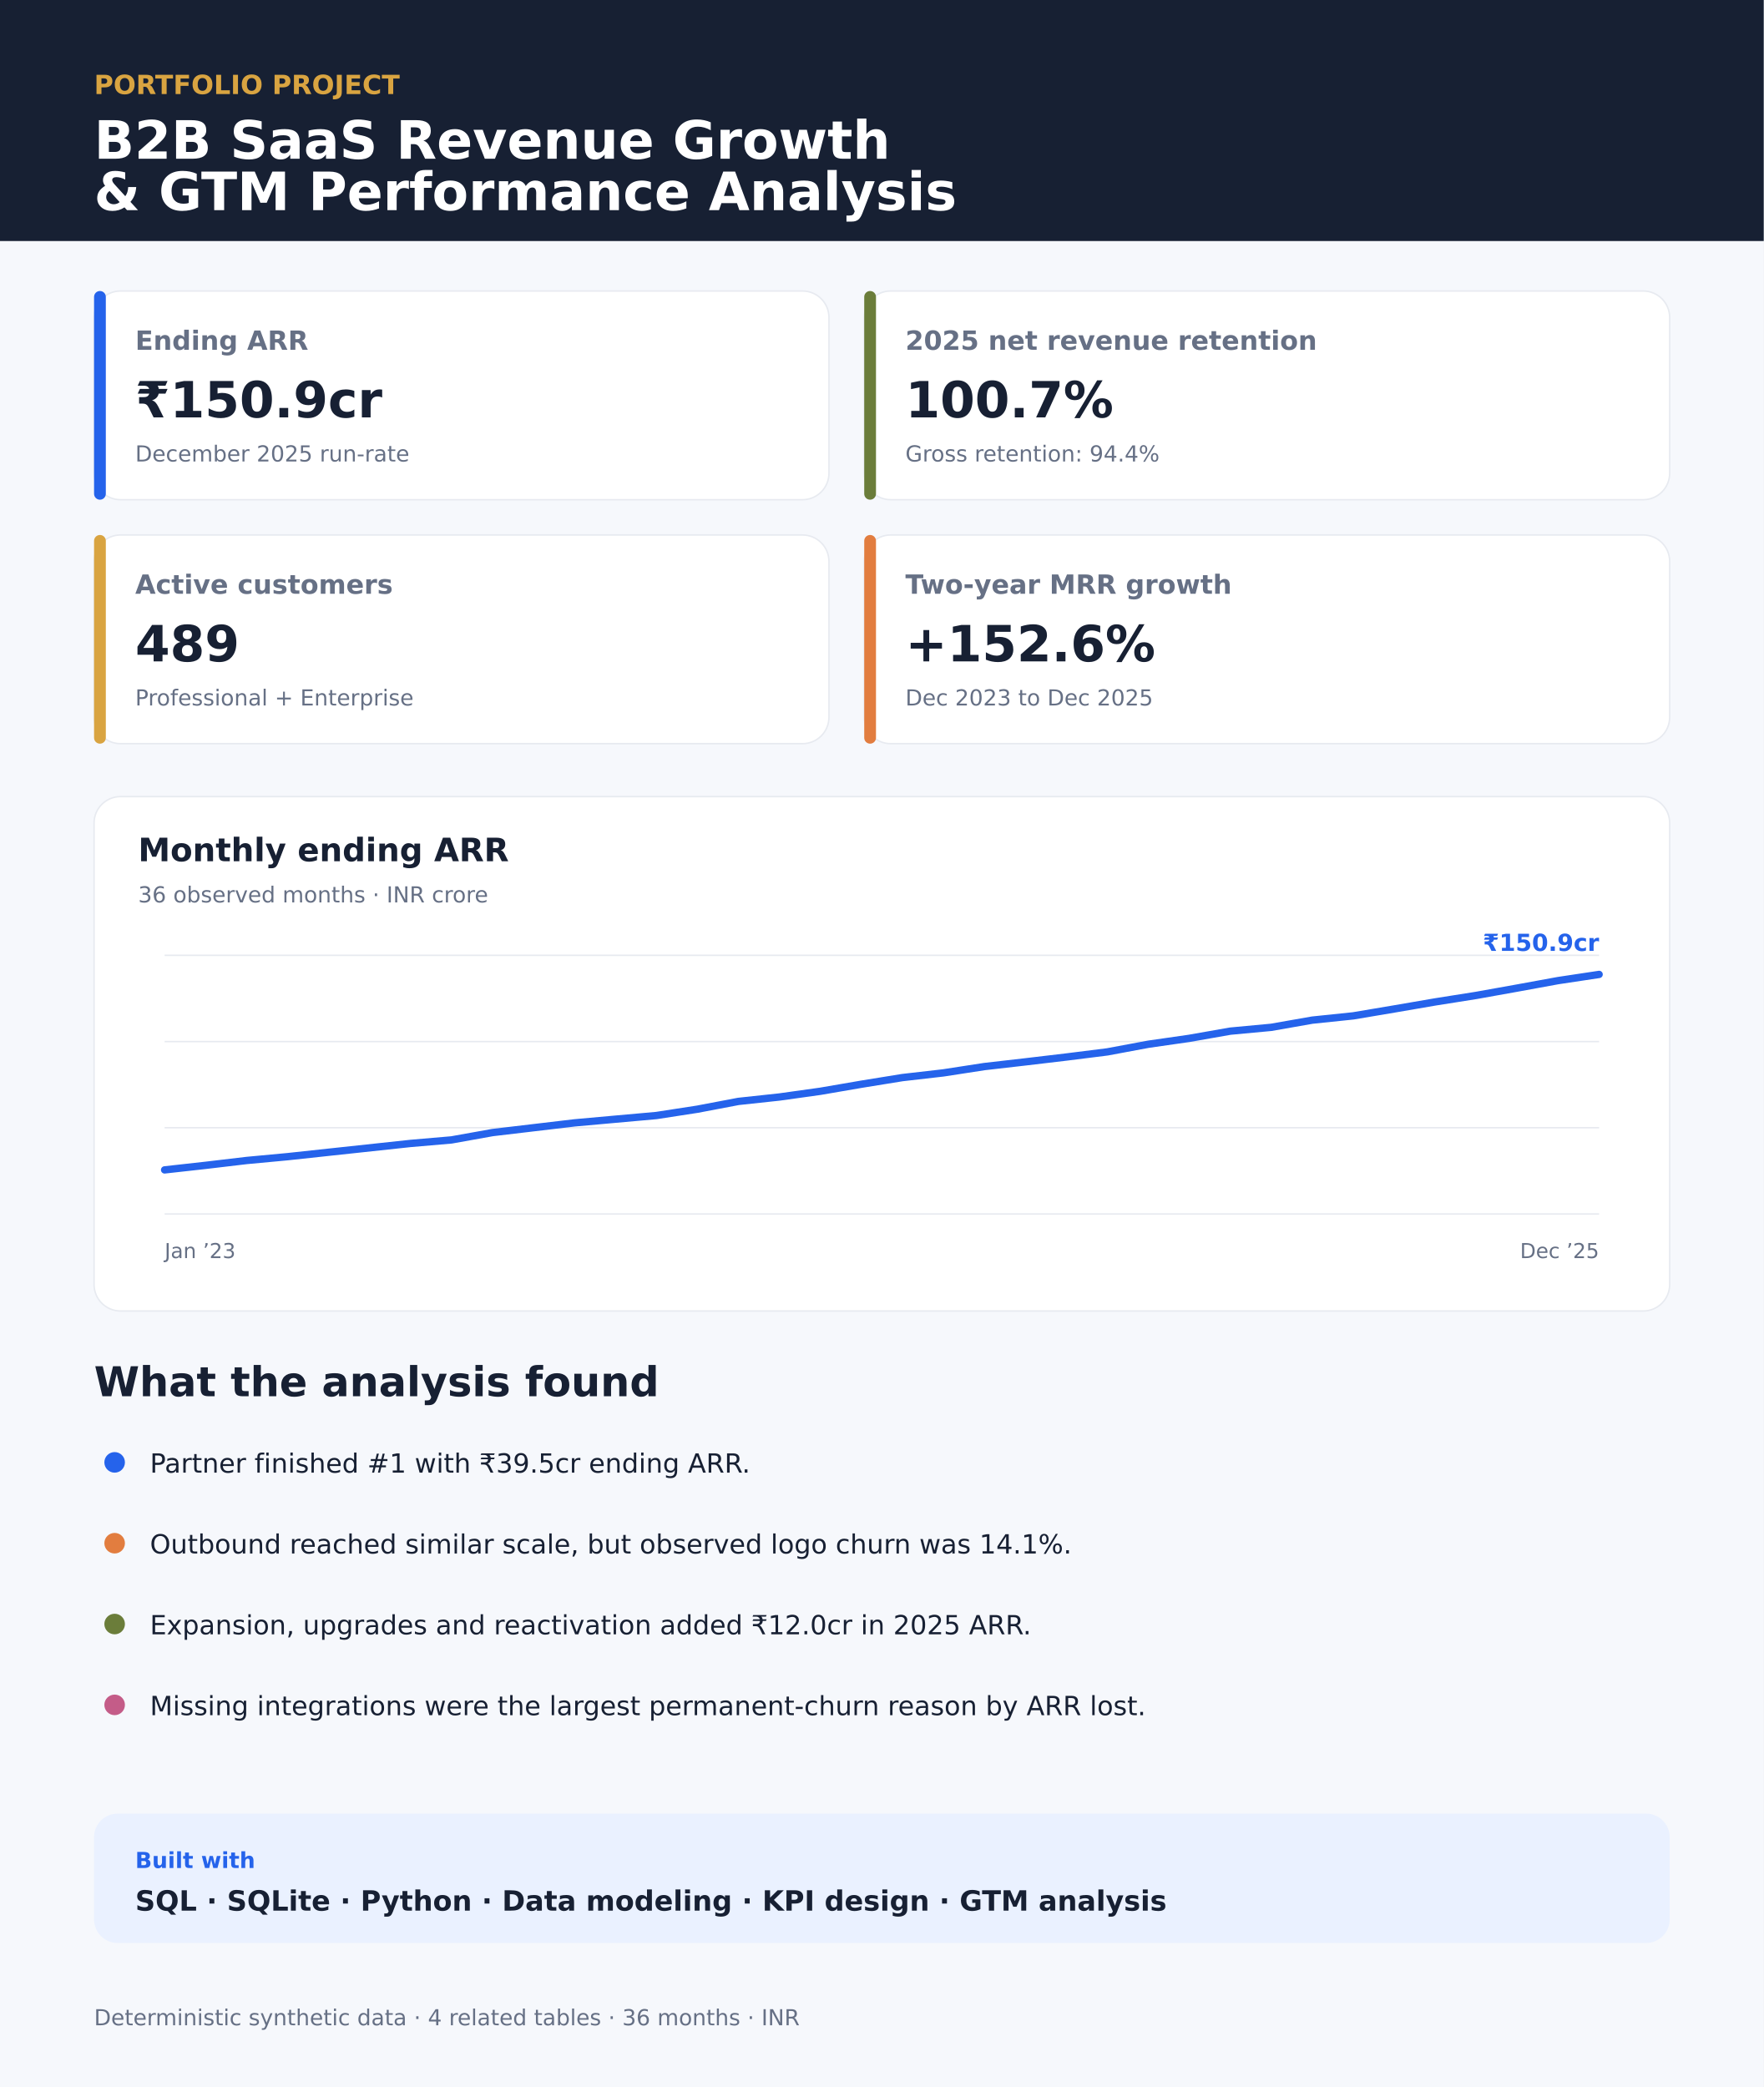
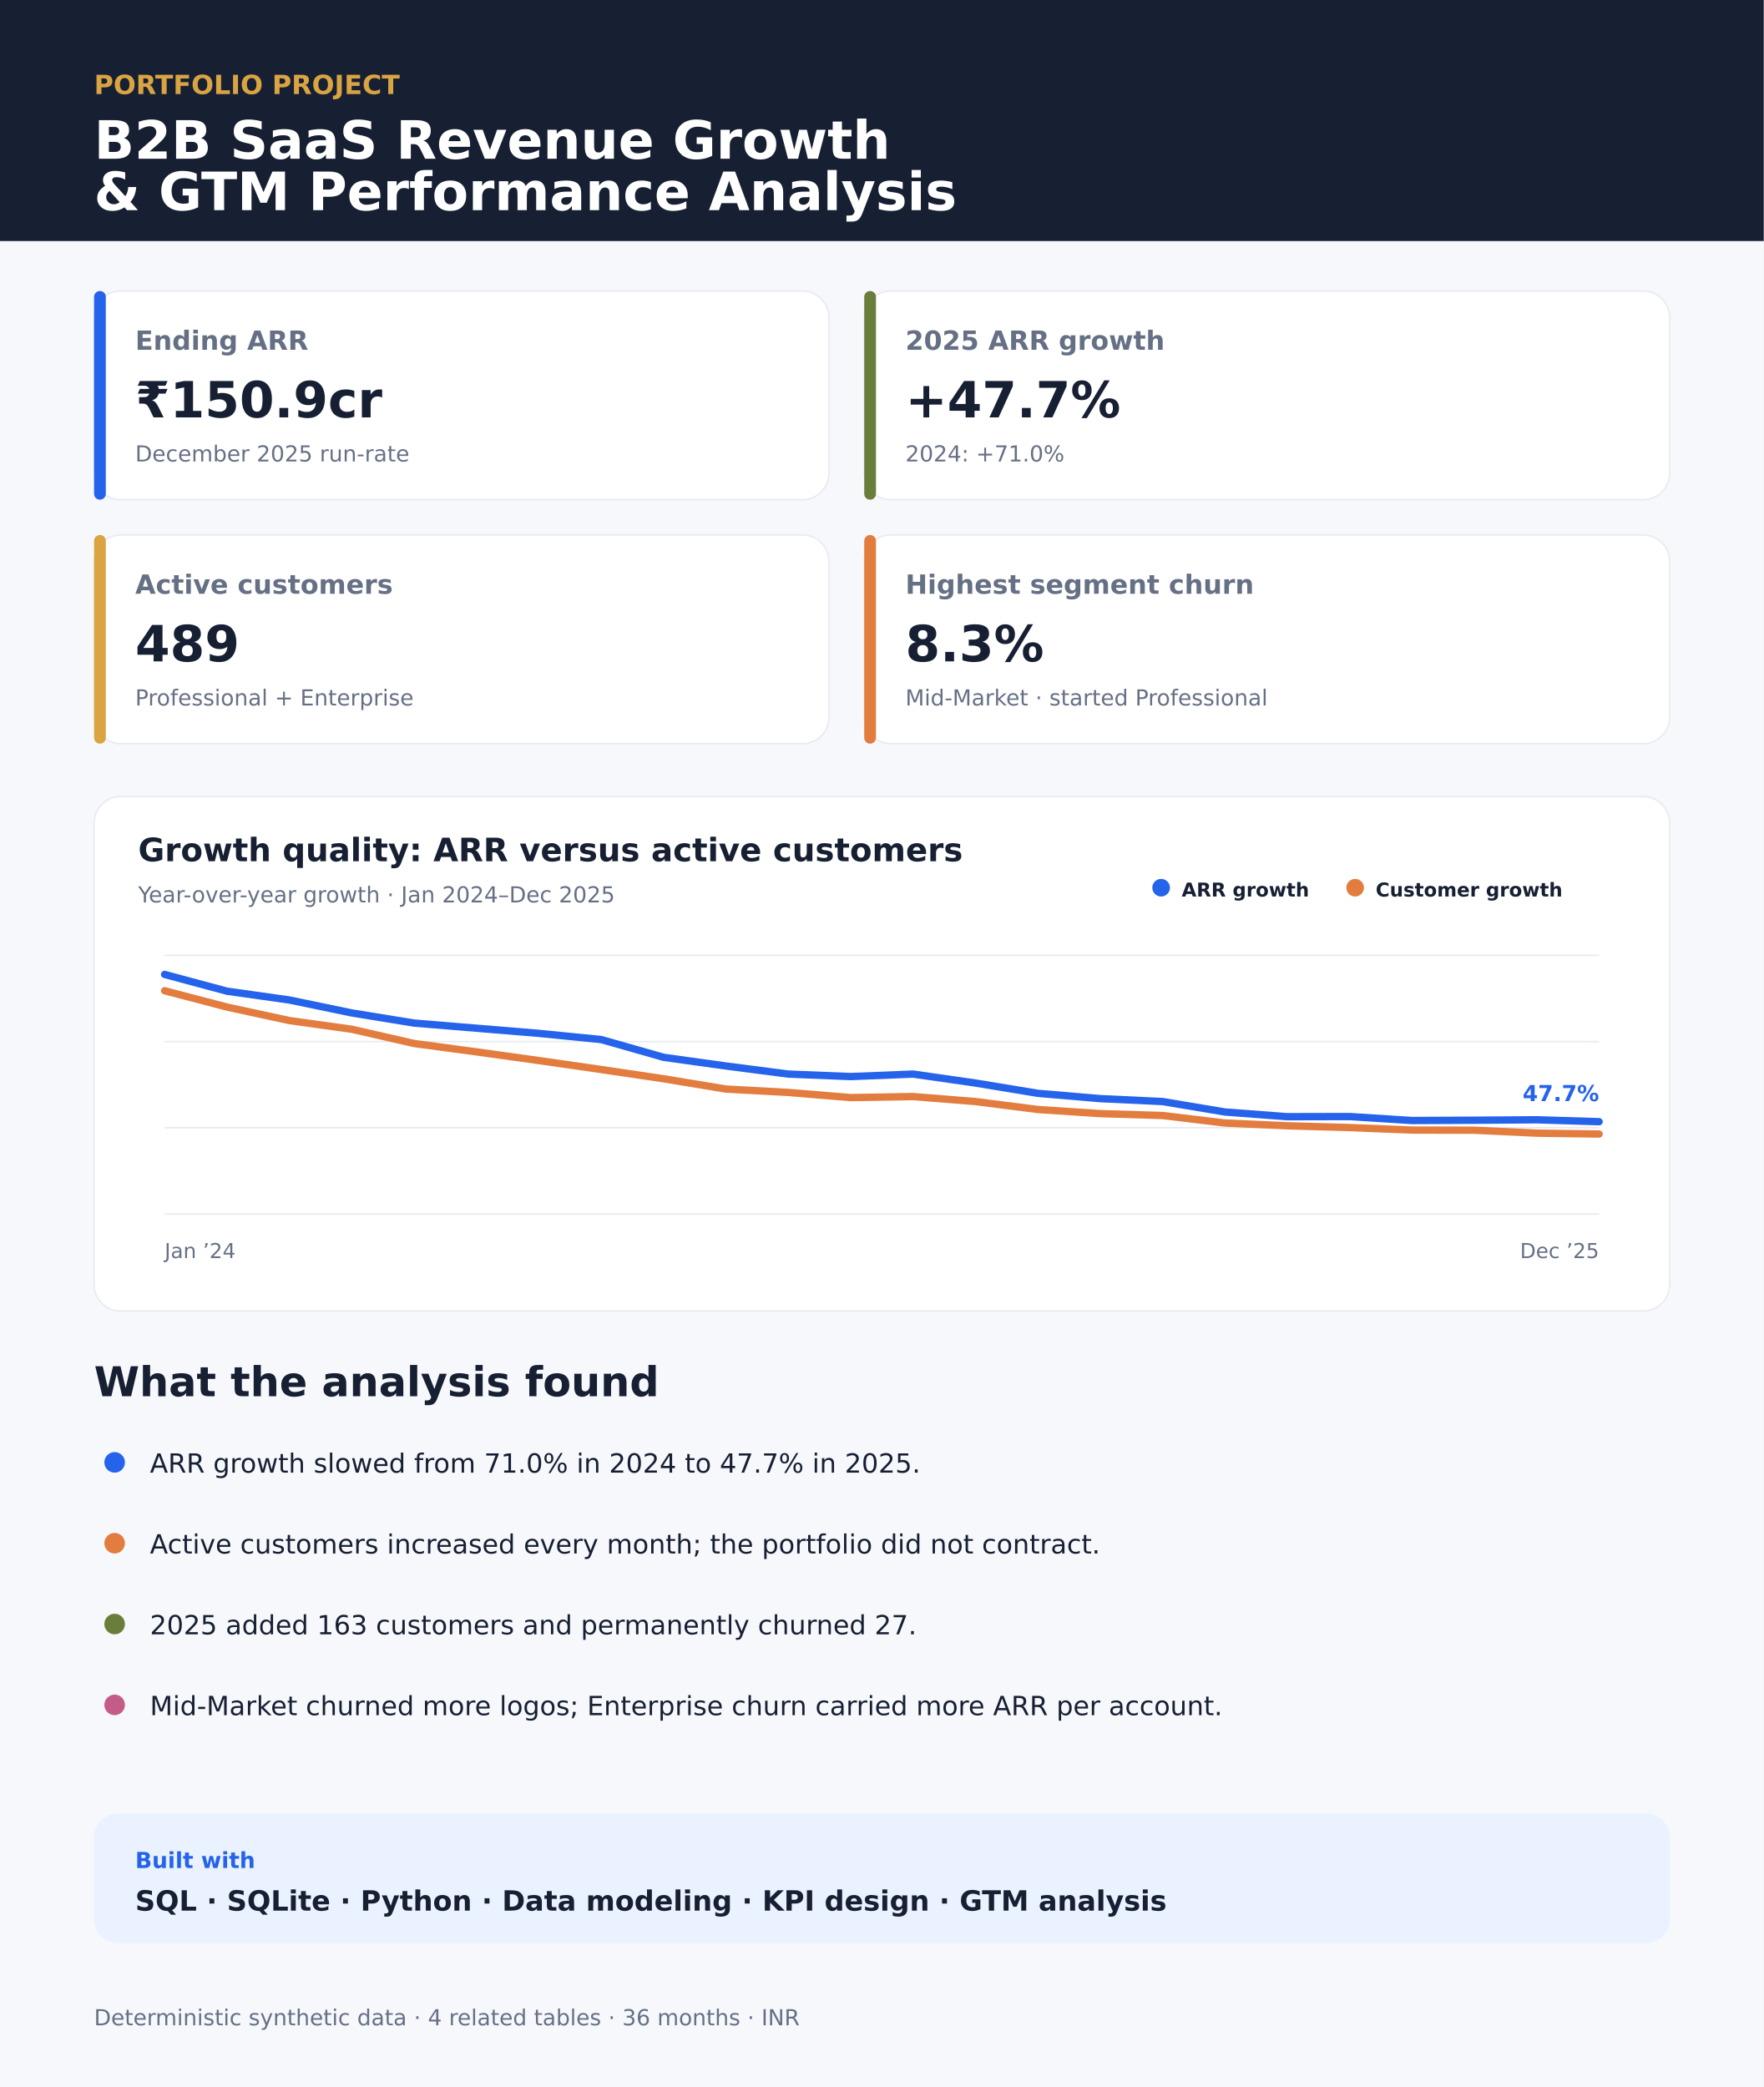
<svg xmlns="http://www.w3.org/2000/svg" width="1200" height="1420" viewBox="0 0 1200 1420">
  <rect width="1200" height="1420" fill="#F6F8FC" />
  <rect x="0" y="0" width="1200" height="164" rx="0" fill="#172033" stroke="none" />
  <text x="64.0" y="64.0" font-family="DejaVu Sans, Arial, sans-serif" font-size="18" font-weight="700" fill="#D9A441" text-anchor="start">PORTFOLIO PROJECT</text>
  <text x="64.0" y="108.0" font-family="DejaVu Sans, Arial, sans-serif" font-size="36" font-weight="700" fill="#FFFFFF" text-anchor="start">B2B SaaS Revenue Growth</text>
  <text x="64.0" y="143.0" font-family="DejaVu Sans, Arial, sans-serif" font-size="36" font-weight="700" fill="#FFFFFF" text-anchor="start">&amp; GTM Performance Analysis</text>
  <rect x="64" y="198" width="500" height="142" rx="18" fill="#FFFFFF" stroke="#E7EAF0" />
  <rect x="64" y="198" width="8" height="142" rx="4" fill="#2563EB" stroke="none" />
  <text x="92.0" y="238.0" font-family="DejaVu Sans, Arial, sans-serif" font-size="18" font-weight="600" fill="#667085" text-anchor="start">Ending ARR</text>
  <text x="92.0" y="284.0" font-family="DejaVu Sans, Arial, sans-serif" font-size="34" font-weight="700" fill="#172033" text-anchor="start">₹150.9cr</text>
  <text x="92.0" y="314.0" font-family="DejaVu Sans, Arial, sans-serif" font-size="15" font-weight="400" fill="#667085" text-anchor="start">December 2025 run-rate</text>
  <rect x="588" y="198" width="548" height="142" rx="18" fill="#FFFFFF" stroke="#E7EAF0" />
  <rect x="588" y="198" width="8" height="142" rx="4" fill="#6B7D3A" stroke="none" />
-   <text x="616.0" y="238.0" font-family="DejaVu Sans, Arial, sans-serif" font-size="18" font-weight="600" fill="#667085" text-anchor="start">2025 net revenue retention</text>
-   <text x="616.0" y="284.0" font-family="DejaVu Sans, Arial, sans-serif" font-size="34" font-weight="700" fill="#172033" text-anchor="start">100.7%</text>
-   <text x="616.0" y="314.0" font-family="DejaVu Sans, Arial, sans-serif" font-size="15" font-weight="400" fill="#667085" text-anchor="start">Gross retention: 94.4%</text>
+   <text x="616.0" y="238.0" font-family="DejaVu Sans, Arial, sans-serif" font-size="18" font-weight="600" fill="#667085" text-anchor="start">2025 ARR growth</text>
+   <text x="616.0" y="284.0" font-family="DejaVu Sans, Arial, sans-serif" font-size="34" font-weight="700" fill="#172033" text-anchor="start">+47.7%</text>
+   <text x="616.0" y="314.0" font-family="DejaVu Sans, Arial, sans-serif" font-size="15" font-weight="400" fill="#667085" text-anchor="start">2024: +71.0%</text>
  <rect x="64" y="364" width="500" height="142" rx="18" fill="#FFFFFF" stroke="#E7EAF0" />
  <rect x="64" y="364" width="8" height="142" rx="4" fill="#D9A441" stroke="none" />
  <text x="92.0" y="404.0" font-family="DejaVu Sans, Arial, sans-serif" font-size="18" font-weight="600" fill="#667085" text-anchor="start">Active customers</text>
  <text x="92.0" y="450.0" font-family="DejaVu Sans, Arial, sans-serif" font-size="34" font-weight="700" fill="#172033" text-anchor="start">489</text>
  <text x="92.0" y="480.0" font-family="DejaVu Sans, Arial, sans-serif" font-size="15" font-weight="400" fill="#667085" text-anchor="start">Professional + Enterprise</text>
  <rect x="588" y="364" width="548" height="142" rx="18" fill="#FFFFFF" stroke="#E7EAF0" />
  <rect x="588" y="364" width="8" height="142" rx="4" fill="#E27D3F" stroke="none" />
-   <text x="616.0" y="404.0" font-family="DejaVu Sans, Arial, sans-serif" font-size="18" font-weight="600" fill="#667085" text-anchor="start">Two-year MRR growth</text>
-   <text x="616.0" y="450.0" font-family="DejaVu Sans, Arial, sans-serif" font-size="34" font-weight="700" fill="#172033" text-anchor="start">+152.6%</text>
-   <text x="616.0" y="480.0" font-family="DejaVu Sans, Arial, sans-serif" font-size="15" font-weight="400" fill="#667085" text-anchor="start">Dec 2023 to Dec 2025</text>
+   <text x="616.0" y="404.0" font-family="DejaVu Sans, Arial, sans-serif" font-size="18" font-weight="600" fill="#667085" text-anchor="start">Highest segment churn</text>
+   <text x="616.0" y="450.0" font-family="DejaVu Sans, Arial, sans-serif" font-size="34" font-weight="700" fill="#172033" text-anchor="start">8.3%</text>
+   <text x="616.0" y="480.0" font-family="DejaVu Sans, Arial, sans-serif" font-size="15" font-weight="400" fill="#667085" text-anchor="start">Mid-Market · started Professional</text>
  <rect x="64" y="542" width="1072" height="350" rx="18" fill="#FFFFFF" stroke="#E7EAF0" />
-   <text x="94.0" y="586.0" font-family="DejaVu Sans, Arial, sans-serif" font-size="22" font-weight="700" fill="#172033" text-anchor="start">Monthly ending ARR</text>
-   <text x="94.0" y="614.0" font-family="DejaVu Sans, Arial, sans-serif" font-size="15" font-weight="400" fill="#667085" text-anchor="start">36 observed months · INR crore</text>
+   <text x="94.0" y="586.0" font-family="DejaVu Sans, Arial, sans-serif" font-size="22" font-weight="700" fill="#172033" text-anchor="start">Growth quality: ARR versus active customers</text>
+   <text x="94.0" y="614.0" font-family="DejaVu Sans, Arial, sans-serif" font-size="15" font-weight="400" fill="#667085" text-anchor="start">Year-over-year growth · Jan 2024–Dec 2025</text>
  <line x1="112.0" y1="826.0" x2="1088.0" y2="826.0" stroke="#E7EAF0" stroke-width="1" />
  <line x1="112.0" y1="767.3" x2="1088.0" y2="767.3" stroke="#E7EAF0" stroke-width="1" />
  <line x1="112.0" y1="708.7" x2="1088.0" y2="708.7" stroke="#E7EAF0" stroke-width="1" />
  <line x1="112.0" y1="650.0" x2="1088.0" y2="650.0" stroke="#E7EAF0" stroke-width="1" />
-   <path d="M 112.0 796.0 L 139.9 792.9 L 167.8 789.6 L 195.7 787.0 L 223.5 784.0 L 251.4 781.0 L 279.3 778.0 L 307.2 775.6 L 335.1 770.6 L 363.0 767.3 L 390.9 764.0 L 418.7 761.5 L 446.6 759.0 L 474.5 754.7 L 502.4 749.4 L 530.3 746.4 L 558.2 742.5 L 586.1 737.7 L 613.9 733.2 L 641.8 730.0 L 669.7 725.7 L 697.6 722.5 L 725.5 719.2 L 753.4 715.7 L 781.3 710.5 L 809.1 706.5 L 837.0 701.6 L 864.9 699.0 L 892.8 694.1 L 920.7 691.2 L 948.6 686.5 L 976.5 681.7 L 1004.3 677.3 L 1032.2 672.3 L 1060.1 667.2 L 1088.0 663.0" fill="none" stroke="#2563EB" stroke-width="5" stroke-linejoin="round" stroke-linecap="round" />
-   <text x="112.0" y="856.0" font-family="DejaVu Sans, Arial, sans-serif" font-size="14" font-weight="400" fill="#667085" text-anchor="start">Jan ’23</text>
+   <path d="M 112.0 663.0 L 154.4 674.4 L 196.9 680.4 L 239.3 689.2 L 281.7 696.1 L 324.2 699.6 L 366.6 703.1 L 409.0 707.3 L 451.5 719.4 L 493.9 725.3 L 536.3 730.8 L 578.8 732.5 L 621.2 730.8 L 663.7 736.9 L 706.1 743.9 L 748.5 747.5 L 791.0 749.5 L 833.4 756.6 L 875.8 759.8 L 918.3 759.7 L 960.7 762.4 L 1003.1 762.2 L 1045.6 761.9 L 1088.0 763.2" fill="none" stroke="#2563EB" stroke-width="5" stroke-linejoin="round" stroke-linecap="round" />
+   <path d="M 112.0 674.1 L 154.4 685.2 L 196.9 694.4 L 239.3 700.3 L 281.7 710.0 L 324.2 715.7 L 366.6 721.6 L 409.0 727.7 L 451.5 734.0 L 493.9 741.0 L 536.3 743.3 L 578.8 746.8 L 621.2 746.1 L 663.7 749.5 L 706.1 754.9 L 748.5 757.7 L 791.0 759.0 L 833.4 764.1 L 875.8 766.0 L 918.3 767.2 L 960.7 768.9 L 1003.1 769.0 L 1045.6 771.0 L 1088.0 771.6" fill="none" stroke="#E27D3F" stroke-width="5" stroke-linejoin="round" stroke-linecap="round" />
+   <circle cx="790" cy="604" r="6" fill="#2563EB" />
+   <text x="804.0" y="610.0" font-family="DejaVu Sans, Arial, sans-serif" font-size="13" font-weight="600" fill="#172033" text-anchor="start">ARR growth</text>
+   <circle cx="922" cy="604" r="6" fill="#E27D3F" />
+   <text x="936.0" y="610.0" font-family="DejaVu Sans, Arial, sans-serif" font-size="13" font-weight="600" fill="#172033" text-anchor="start">Customer growth</text>
+   <text x="112.0" y="856.0" font-family="DejaVu Sans, Arial, sans-serif" font-size="14" font-weight="400" fill="#667085" text-anchor="start">Jan ’24</text>
  <text x="1088.0" y="856.0" font-family="DejaVu Sans, Arial, sans-serif" font-size="14" font-weight="400" fill="#667085" text-anchor="end">Dec ’25</text>
-   <text x="1088.0" y="647.0" font-family="DejaVu Sans, Arial, sans-serif" font-size="16" font-weight="700" fill="#2563EB" text-anchor="end">₹150.9cr</text>
+   <text x="1088.0" y="749.2" font-family="DejaVu Sans, Arial, sans-serif" font-size="15" font-weight="700" fill="#2563EB" text-anchor="end">47.7%</text>
  <text x="64.0" y="950.0" font-family="DejaVu Sans, Arial, sans-serif" font-size="28" font-weight="700" fill="#172033" text-anchor="start">What the analysis found</text>
  <circle cx="78" cy="995" r="7" fill="#2563EB" />
-   <text x="102.0" y="1002.0" font-family="DejaVu Sans, Arial, sans-serif" font-size="18" font-weight="500" fill="#172033" text-anchor="start">Partner finished #1 with ₹39.5cr ending ARR.</text>
+   <text x="102.0" y="1002.0" font-family="DejaVu Sans, Arial, sans-serif" font-size="18" font-weight="500" fill="#172033" text-anchor="start">ARR growth slowed from 71.0% in 2024 to 47.7% in 2025.</text>
  <circle cx="78" cy="1050" r="7" fill="#E27D3F" />
-   <text x="102.0" y="1057.0" font-family="DejaVu Sans, Arial, sans-serif" font-size="18" font-weight="500" fill="#172033" text-anchor="start">Outbound reached similar scale, but observed logo churn was 14.1%.</text>
+   <text x="102.0" y="1057.0" font-family="DejaVu Sans, Arial, sans-serif" font-size="18" font-weight="500" fill="#172033" text-anchor="start">Active customers increased every month; the portfolio did not contract.</text>
  <circle cx="78" cy="1105" r="7" fill="#6B7D3A" />
-   <text x="102.0" y="1112.0" font-family="DejaVu Sans, Arial, sans-serif" font-size="18" font-weight="500" fill="#172033" text-anchor="start">Expansion, upgrades and reactivation added ₹12.0cr in 2025 ARR.</text>
+   <text x="102.0" y="1112.0" font-family="DejaVu Sans, Arial, sans-serif" font-size="18" font-weight="500" fill="#172033" text-anchor="start">2025 added 163 customers and permanently churned 27.</text>
  <circle cx="78" cy="1160" r="7" fill="#C45C88" />
-   <text x="102.0" y="1167.0" font-family="DejaVu Sans, Arial, sans-serif" font-size="18" font-weight="500" fill="#172033" text-anchor="start">Missing integrations were the largest permanent-churn reason by ARR lost.</text>
+   <text x="102.0" y="1167.0" font-family="DejaVu Sans, Arial, sans-serif" font-size="18" font-weight="500" fill="#172033" text-anchor="start">Mid-Market churned more logos; Enterprise churn carried more ARR per account.</text>
  <rect x="64" y="1234" width="1072" height="88" rx="16" fill="#EAF1FF" stroke="none" />
  <text x="92.0" y="1271.0" font-family="DejaVu Sans, Arial, sans-serif" font-size="15" font-weight="700" fill="#2563EB" text-anchor="start">Built with</text>
  <text x="92.0" y="1300.0" font-family="DejaVu Sans, Arial, sans-serif" font-size="19" font-weight="600" fill="#172033" text-anchor="start">SQL · SQLite · Python · Data modeling · KPI design · GTM analysis</text>
  <text x="64.0" y="1378.0" font-family="DejaVu Sans, Arial, sans-serif" font-size="15" font-weight="400" fill="#667085" text-anchor="start">Deterministic synthetic data · 4 related tables · 36 months · INR</text>
</svg>
